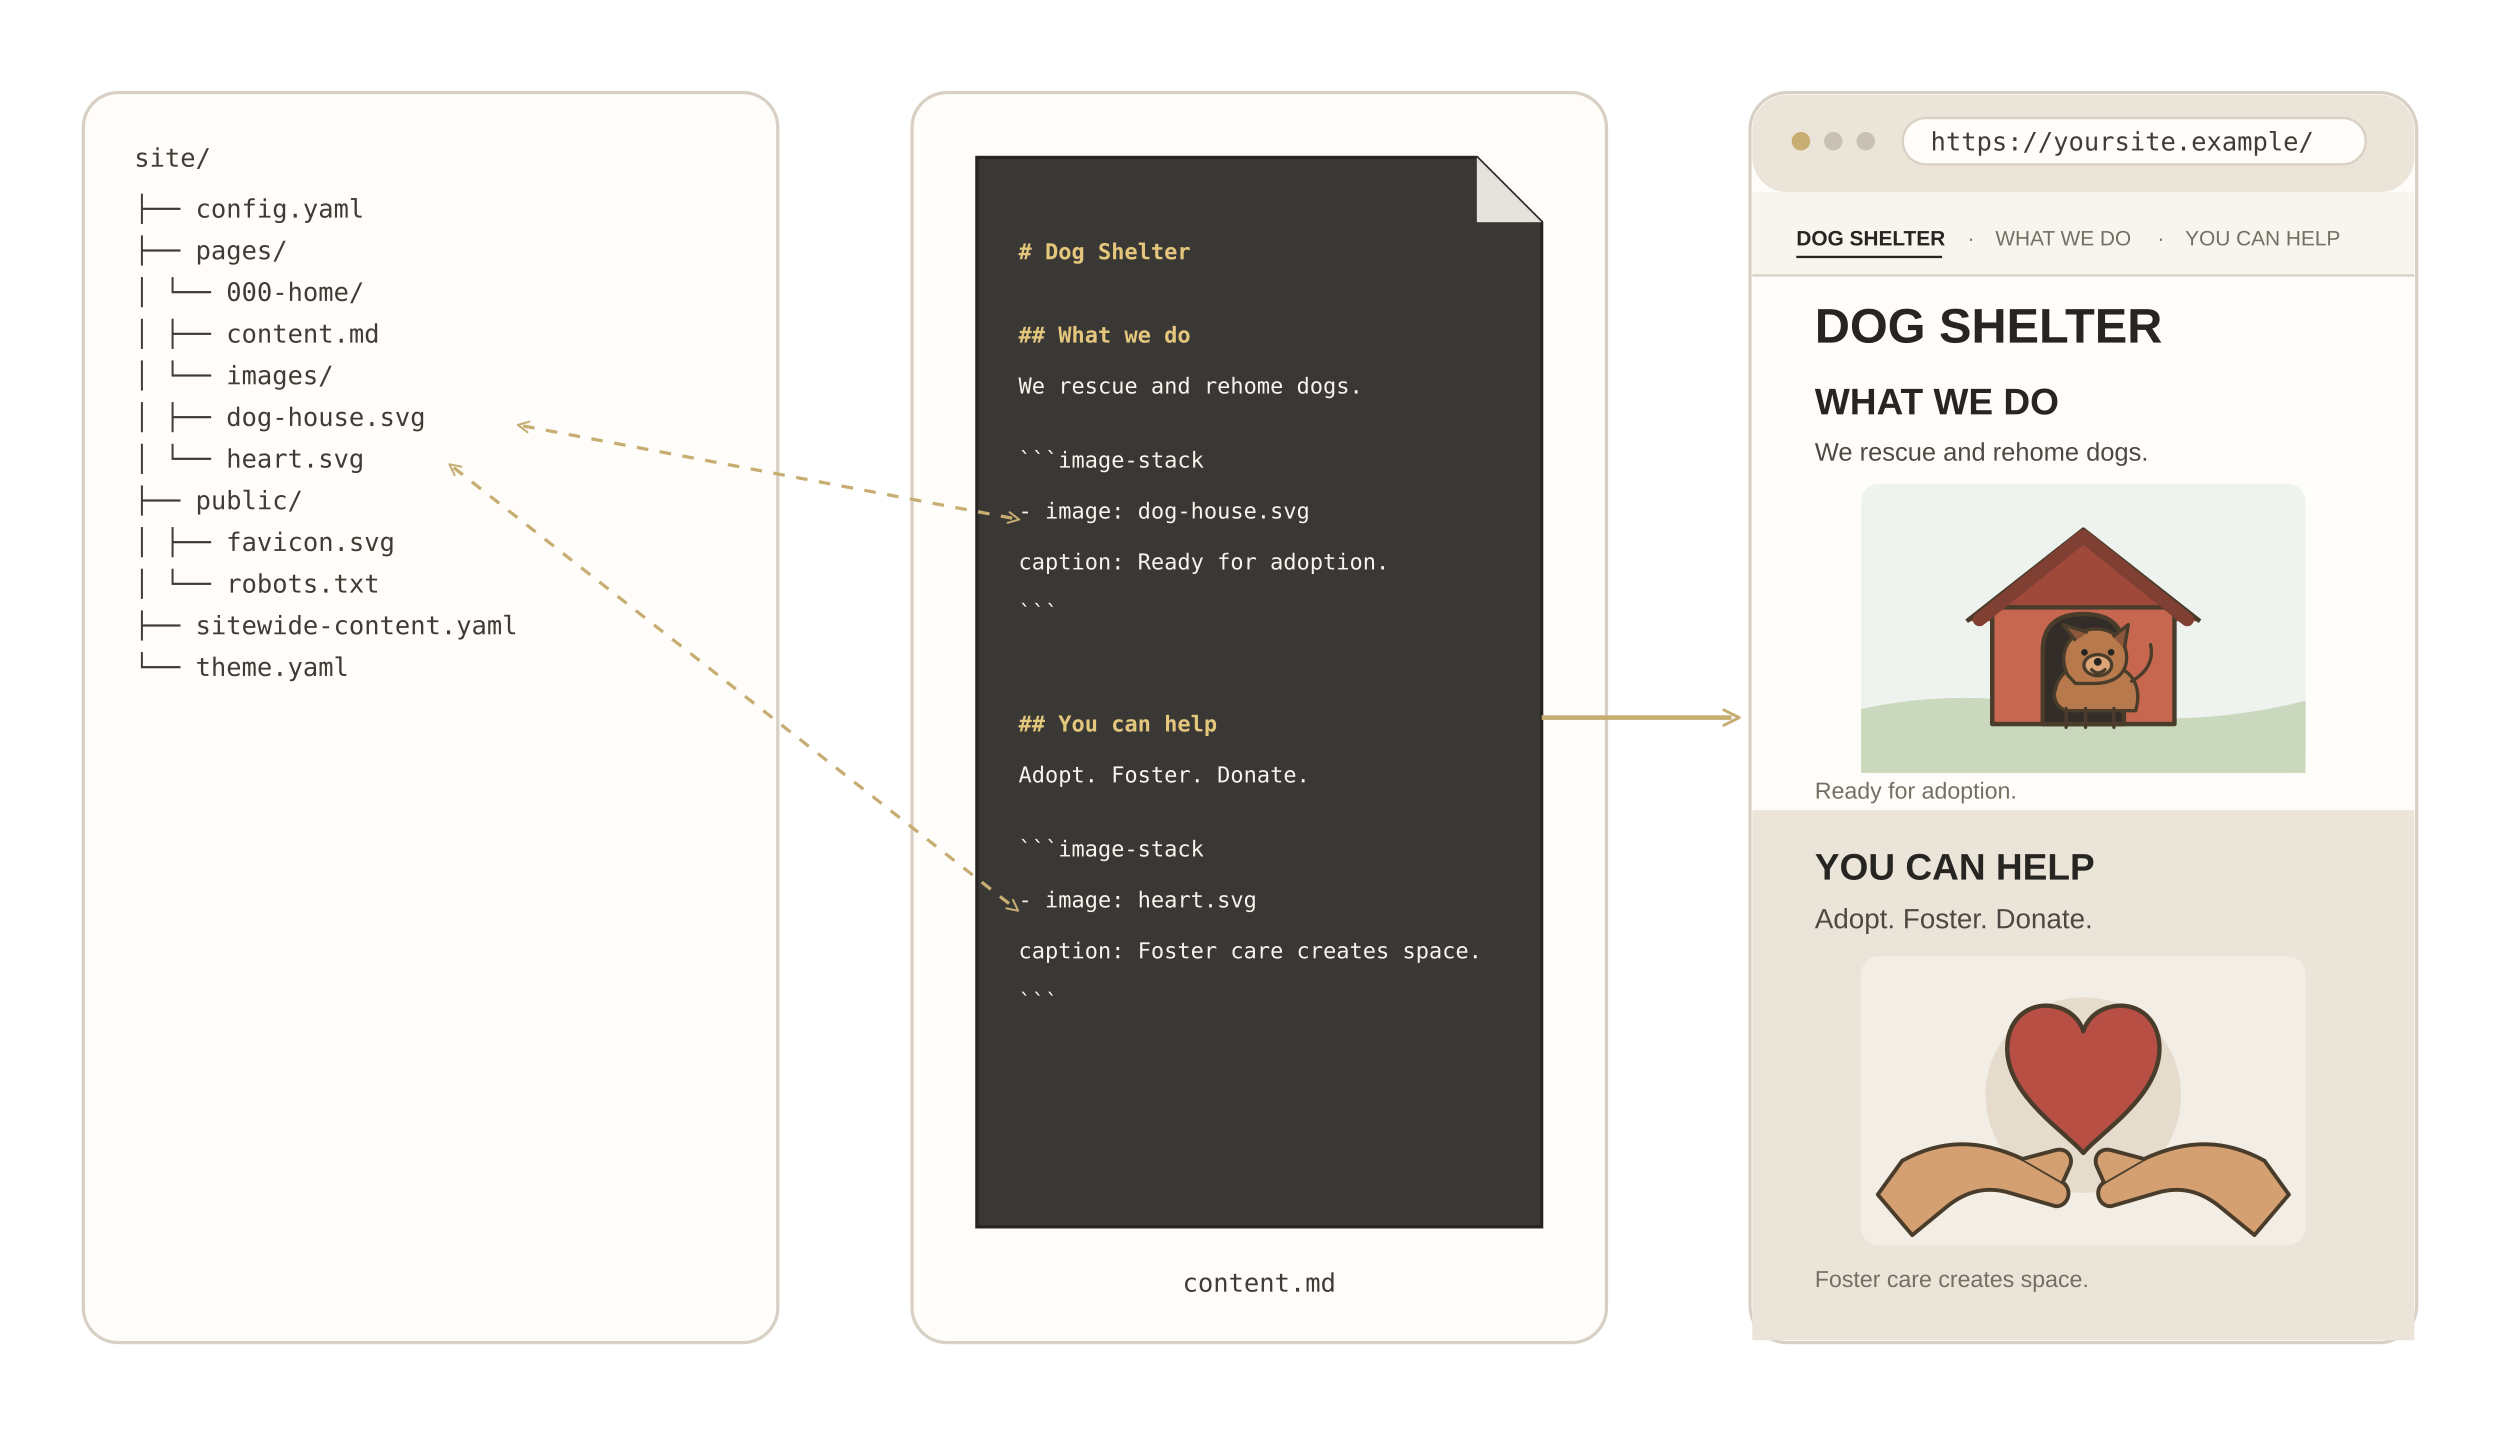
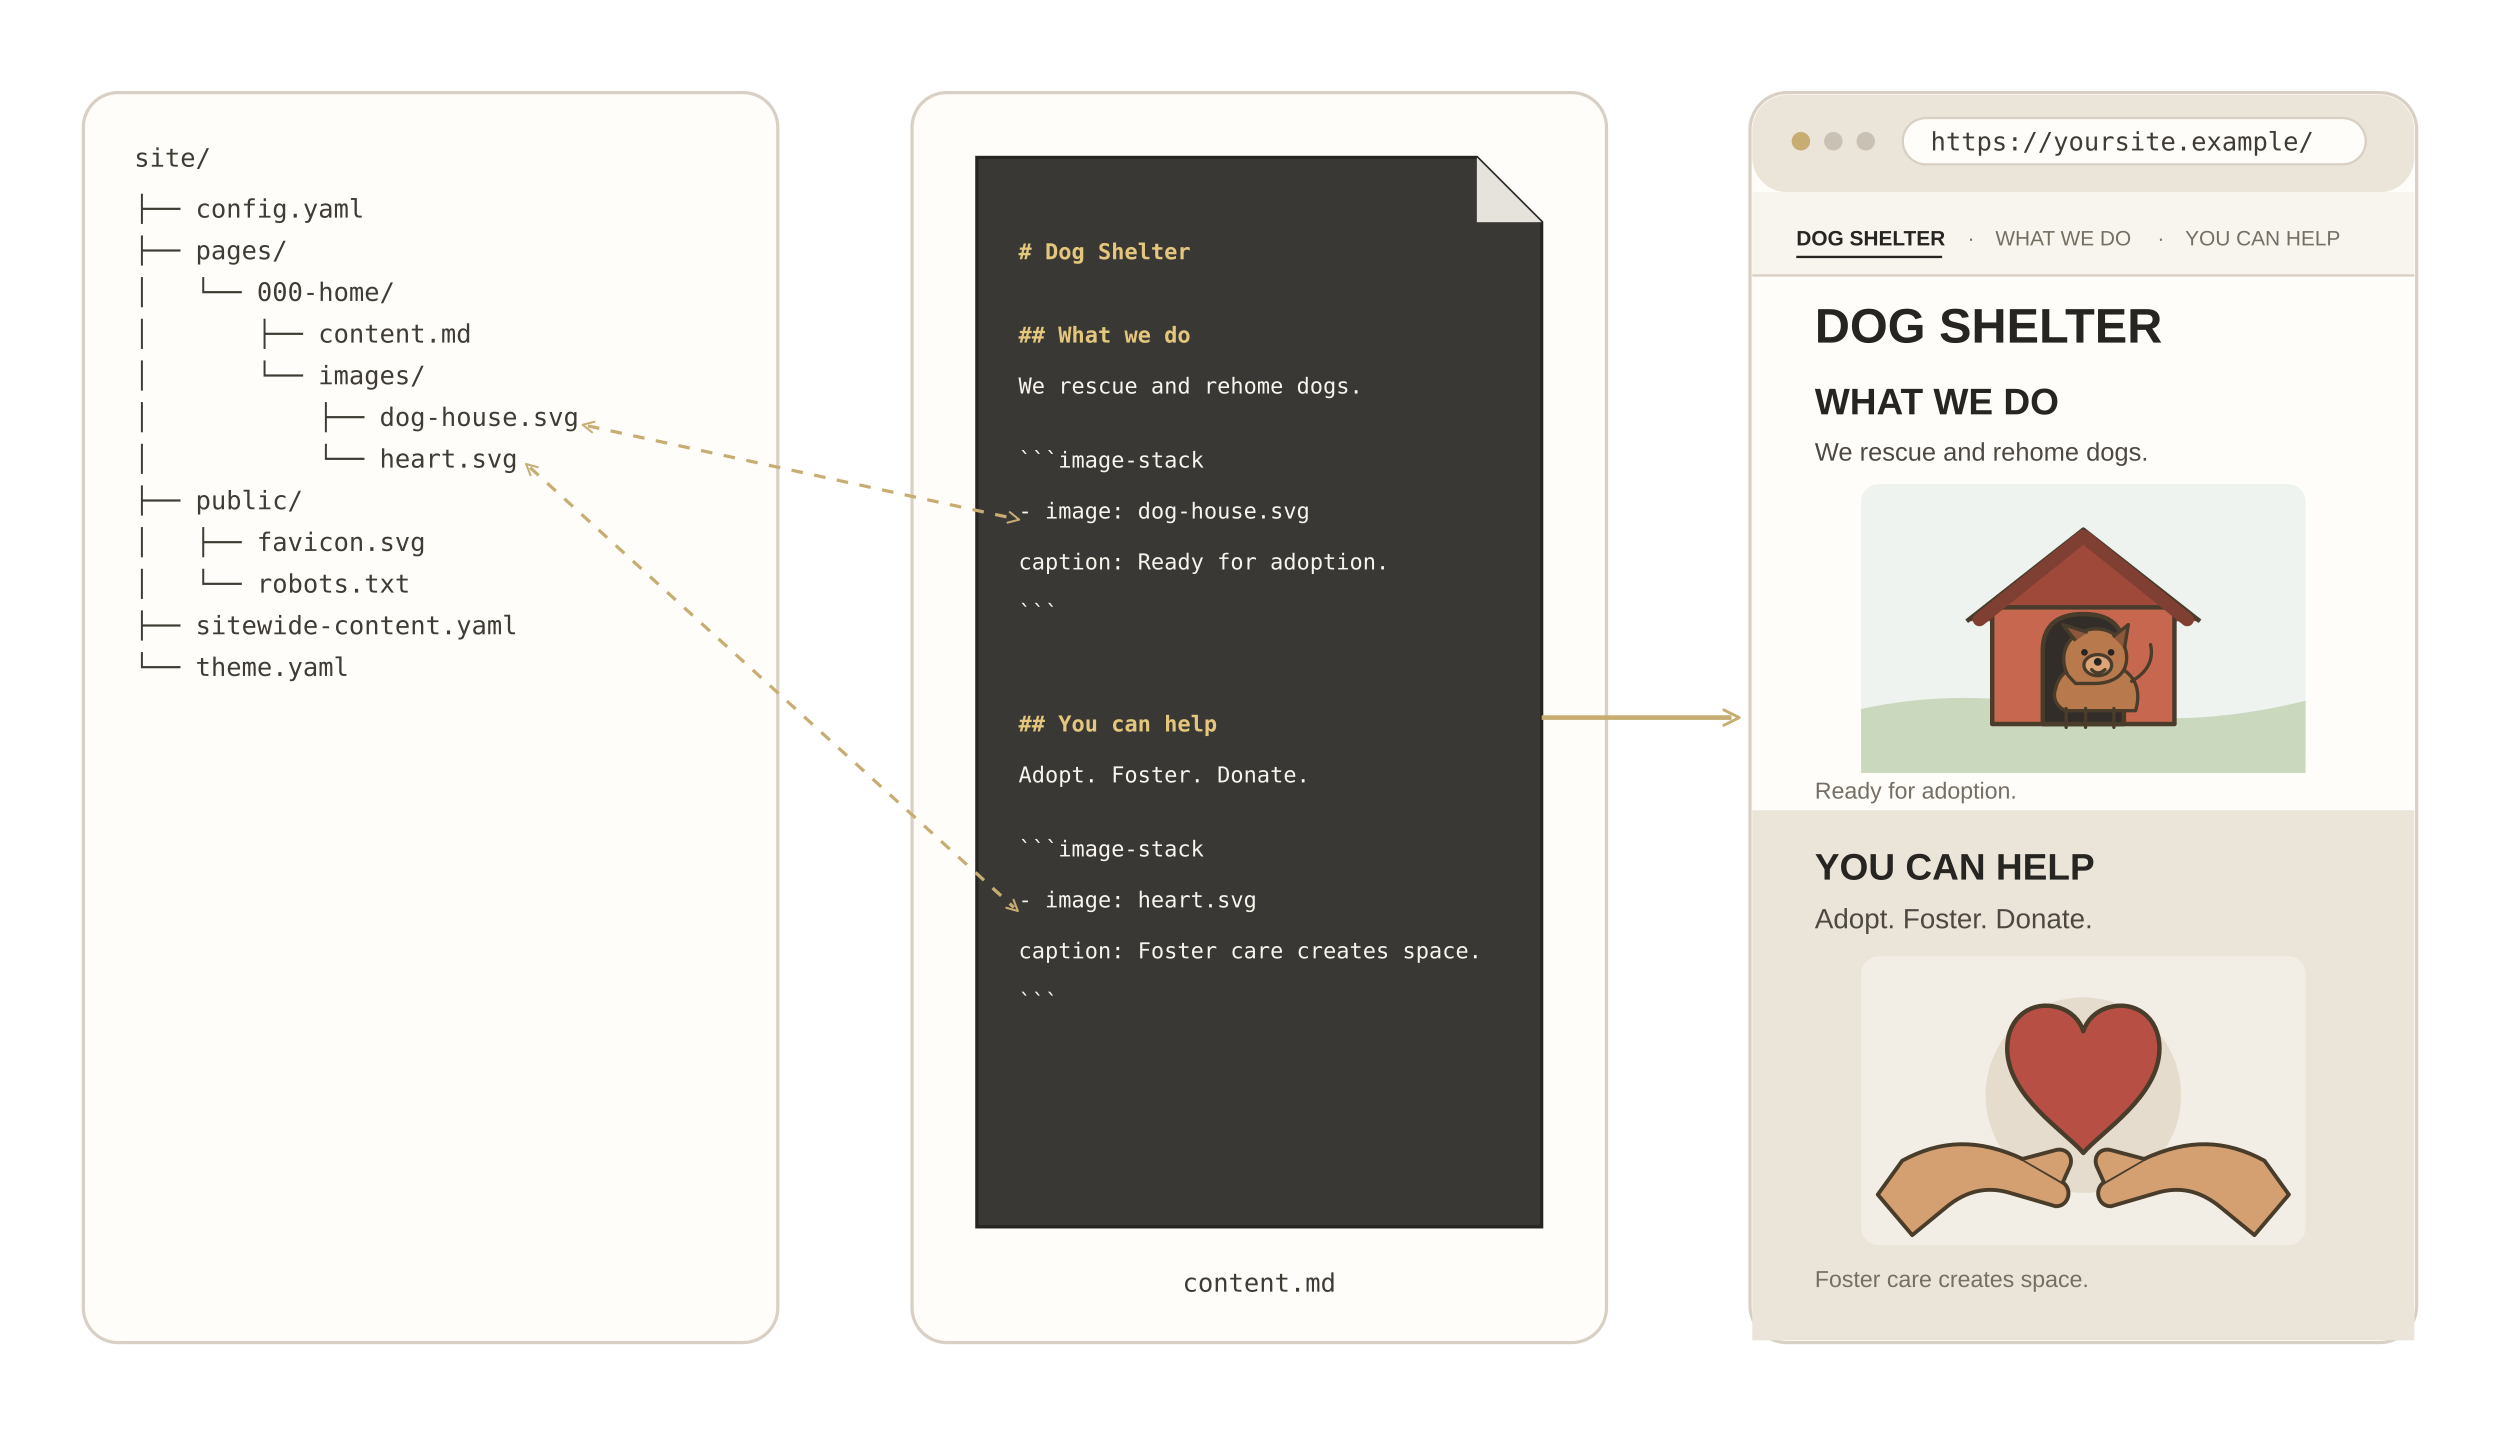
<svg xmlns="http://www.w3.org/2000/svg" viewBox="0 0 1080 620" role="img" aria-labelledby="title desc">
  <defs>
    <marker id="arrow" viewBox="0 0 12 12" refX="6" refY="6" markerWidth="5" markerHeight="5" orient="auto-start-reverse">
      <path d="M2 2 L10 6 L2 10" fill="none" stroke="#c7ad72" stroke-width="1.5" stroke-linecap="round" stroke-linejoin="round" />
    </marker>
    <symbol id="dog-house" viewBox="0 0 800 520">
      <rect width="800" height="520" rx="32" fill="#eef3ef" />
      <path d="M0 405 Q180 365 380 405 T800 390 V520 H0Z" fill="#cad8bd" />
      <g stroke="#493c2b" stroke-width="8" stroke-linejoin="round">
        <path d="M190 247 L400 82 L610 247" fill="#9f493a" />
        <path d="M236 222 H564 V432 H236Z" fill="#c8674f" />
        <path d="M327 432 V300 Q327 234 400 234 Q473 234 473 300 V432Z" fill="#332d29" />
        <path d="M213 244 L400 94 L587 244" fill="none" stroke="#7f3f32" stroke-width="24" stroke-linecap="round" />
      </g>
      <g transform="translate(310 250)" stroke="#493c2b" stroke-width="6" stroke-linejoin="round">
        <path d="M40 119 C47 80 93 64 142 76 C181 86 196 119 184 158 H58 C42 151 34 135 40 119Z" fill="#b8794d" />
        <path d="M62 94 C45 61 58 23 96 13 C133 3 169 27 168 64 C167 93 145 108 112 109 H76Z" fill="#b8794d" />
        <path d="M76 32 L53 3 L98 17" fill="#8c573a" />
        <path d="M143 25 L171 3 L164 46" fill="#8c573a" />
        <circle cx="92" cy="53" r="6" fill="#272522" stroke="none" />
        <circle cx="140" cy="53" r="6" fill="#272522" stroke="none" />
        <ellipse cx="116" cy="76" rx="25" ry="19" fill="#dca477" />
        <circle cx="116" cy="70" r="7" fill="#272522" stroke="none" />
        <path d="M105 84 Q116 96 129 84" fill="none" stroke-linecap="round" />
        <path d="M59 154 V188 M94 154 V188 M145 154 V188" fill="none" stroke-linecap="round" />
        <path d="M177 105 Q220 80 211 39" fill="none" stroke-linecap="round" />
      </g>
    </symbol>
    <symbol id="heart" viewBox="0 0 800 520">
      <rect width="800" height="520" rx="32" fill="#f3eee5" />
      <circle cx="400" cy="250" r="176" fill="#e5dccd" />
      <path d="M400 354 C368 316 263 252 263 166 C263 108 309 79 354 92 C379 99 394 116 400 135 C406 116 421 99 446 92 C491 79 537 108 537 166 C537 252 432 316 400 354Z" fill="#b84f45" stroke="#493c2b" stroke-width="8" stroke-linejoin="round" />
      <g fill="#d5a071" stroke="#493c2b" stroke-width="7" stroke-linecap="round" stroke-linejoin="round">
        <path d="M74 368 C144 330 211 328 291 365 L363 407 C382 420 373 451 350 450 L268 426 C228 414 191 421 154 451 L92 502 L30 429Z" />
        <path d="M726 368 C656 330 589 328 509 365 L437 407 C418 420 427 451 450 450 L532 426 C572 414 609 421 646 451 L708 502 L770 429Z" />
        <path d="M290 365 L350 349 C369 344 383 360 376 378 L363 407" />
        <path d="M510 365 L450 349 C431 344 417 360 424 378 L437 407" />
      </g>
    </symbol>
    <style>
      .sans { font-family: Arial, Helvetica, sans-serif; }
      .mono { font-family: Menlo, Consolas, monospace; }
      .tree { fill: #3f3b35; font-size: 11px; }
      .code { fill: #f8f5ee; font-size: 9.5px; }
      .muted-code { fill: #c9c1b4; font-size: 9.5px; }
      .key { fill: #e4c77d; font-size: 9.5px; font-weight: 700; }
      .panel { fill: #fffdf9; stroke: #d8d0c4; stroke-width: 1.4; }
      .document { fill: #3a3834; stroke: #272522; stroke-width: 1.4; }
      .line { stroke: #c7ad72; stroke-width: 1.4; stroke-dasharray: 5 5; fill: none; }
      .flow { stroke: #c7ad72; stroke-width: 2; fill: none; }
    </style>
  </defs>
  <g class="sans">
    <g transform="translate(36 40)">
      <rect class="panel" width="300" height="540" rx="15" />
      <g class="mono tree">
        <text x="22" y="32">site/</text>
        <text x="22" y="54">├── config.yaml</text>
        <text x="22" y="72">├── pages/</text>
-         <text x="22" y="90">│   └── 000-home/</text>
-         <text x="22" y="108">│       ├── content.md</text>
-         <text x="22" y="126">│       └── images/</text>
-         <text x="22" y="144">│           ├── dog-house.svg</text>
-         <text x="22" y="162">│           └── heart.svg</text>
+         <text x="22" y="90">│   └── 000-home/</text>
+         <text x="22" y="108">│       ├── content.md</text>
+         <text x="22" y="126">│       └── images/</text>
+         <text x="22" y="144">│           ├── dog-house.svg</text>
+         <text x="22" y="162">│           └── heart.svg</text>
        <text x="22" y="180">├── public/</text>
-         <text x="22" y="198">│   ├── favicon.svg</text>
-         <text x="22" y="216">│   └── robots.txt</text>
+         <text x="22" y="198">│   ├── favicon.svg</text>
+         <text x="22" y="216">│   └── robots.txt</text>
        <text x="22" y="234">├── sitewide-content.yaml</text>
        <text x="22" y="252">└── theme.yaml</text>
      </g>
    </g>
    <g transform="translate(394 40)">
      <rect class="panel" width="300" height="540" rx="15" />
      <path class="document" d="M28 28 H244 L272 56 V490 H28 Z" />
      <path d="M244 28 V56 H272 Z" fill="#f8f5ee" opacity=".9" />
      <g class="mono">
        <text class="key" x="46" y="72"># Dog Shelter</text>
        <text class="key" x="46" y="108">## What we do</text>
        <text class="code" x="46" y="130">We rescue and rehome dogs.</text>
        <text class="code" x="46" y="162">```image-stack</text>
        <text class="code" x="46" y="184">- image: dog-house.svg</text>
        <text class="code" x="46" y="206">  caption: Ready for adoption.</text>
        <text class="code" x="46" y="228">```</text>
        <text class="key" x="46" y="276">## You can help</text>
        <text class="code" x="46" y="298">Adopt. Foster. Donate.</text>
        <text class="code" x="46" y="330">```image-stack</text>
        <text class="code" x="46" y="352">- image: heart.svg</text>
        <text class="code" x="46" y="374">  caption: Foster care creates space.</text>
        <text class="code" x="46" y="396">```</text>
        <text class="tree" x="150" y="518" text-anchor="middle">content.md</text>
      </g>
    </g>
-     <path class="line" d="M226 184 L438 224" marker-start="url(#arrow)" marker-end="url(#arrow)" />
-     <path class="line" d="M196 202 L438 392" marker-start="url(#arrow)" marker-end="url(#arrow)" />
+     <path class="line" d="M254 184 L438 224" marker-start="url(#arrow)" marker-end="url(#arrow)" />
+     <path class="line" d="M229 202 L438 392" marker-start="url(#arrow)" marker-end="url(#arrow)" />
    <path class="flow" d="M666 310 H748" marker-end="url(#arrow)" />
    <g transform="translate(756 40)">
      <rect class="panel" width="288" height="540" rx="16" />
      <rect x="1" y="1" width="286" height="42" rx="15" fill="#ebe5d9" />
      <circle cx="22" cy="21" r="4" fill="#c7ad72" />
      <circle cx="36" cy="21" r="4" fill="#c9c1b4" />
      <circle cx="50" cy="21" r="4" fill="#c9c1b4" />
      <rect x="66" y="11" width="200" height="20" rx="10" fill="#fffdf9" stroke="#d8d0c4" />
      <text class="mono tree" x="78" y="25" font-size="9">https://yoursite.example/</text>
      <rect x="1" y="43" width="286" height="36" fill="#f8f5ee" />
      <line x1="1" y1="79" x2="287" y2="79" stroke="#d8d0c4" />
      <text x="20" y="66" fill="#272522" font-size="9" font-weight="700">DOG SHELTER</text>
      <line x1="20" y1="71" x2="83" y2="71" stroke="#272522" />
      <text x="94" y="66" fill="#746e63" font-size="9">·</text>
      <text x="106" y="66" fill="#746e63" font-size="9">WHAT WE DO</text>
      <text x="176" y="66" fill="#746e63" font-size="9">·</text>
      <text x="188" y="66" fill="#746e63" font-size="9">YOU CAN HELP</text>
      <text x="28" y="108" fill="#272522" font-size="21" font-weight="700">DOG SHELTER</text>
      <text x="28" y="139" fill="#272522" font-size="16" font-weight="700">WHAT WE DO</text>
      <text x="28" y="159" fill="#4d4942" font-size="11">We rescue and rehome dogs.</text>
      <use href="#dog-house" x="48" y="169" width="192" height="125" />
      <text x="28" y="305" fill="#746e63" font-size="10">Ready for adoption.</text>
      <rect x="1" y="310" width="286" height="229" fill="#ebe5d9" />
      <text x="28" y="340" fill="#272522" font-size="16" font-weight="700">YOU CAN HELP</text>
      <text x="28" y="361" fill="#4d4942" font-size="12">Adopt. Foster. Donate.</text>
      <use href="#heart" x="48" y="373" width="192" height="125" />
      <text x="28" y="516" fill="#746e63" font-size="10">Foster care creates space.</text>
    </g>
  </g>
</svg>
